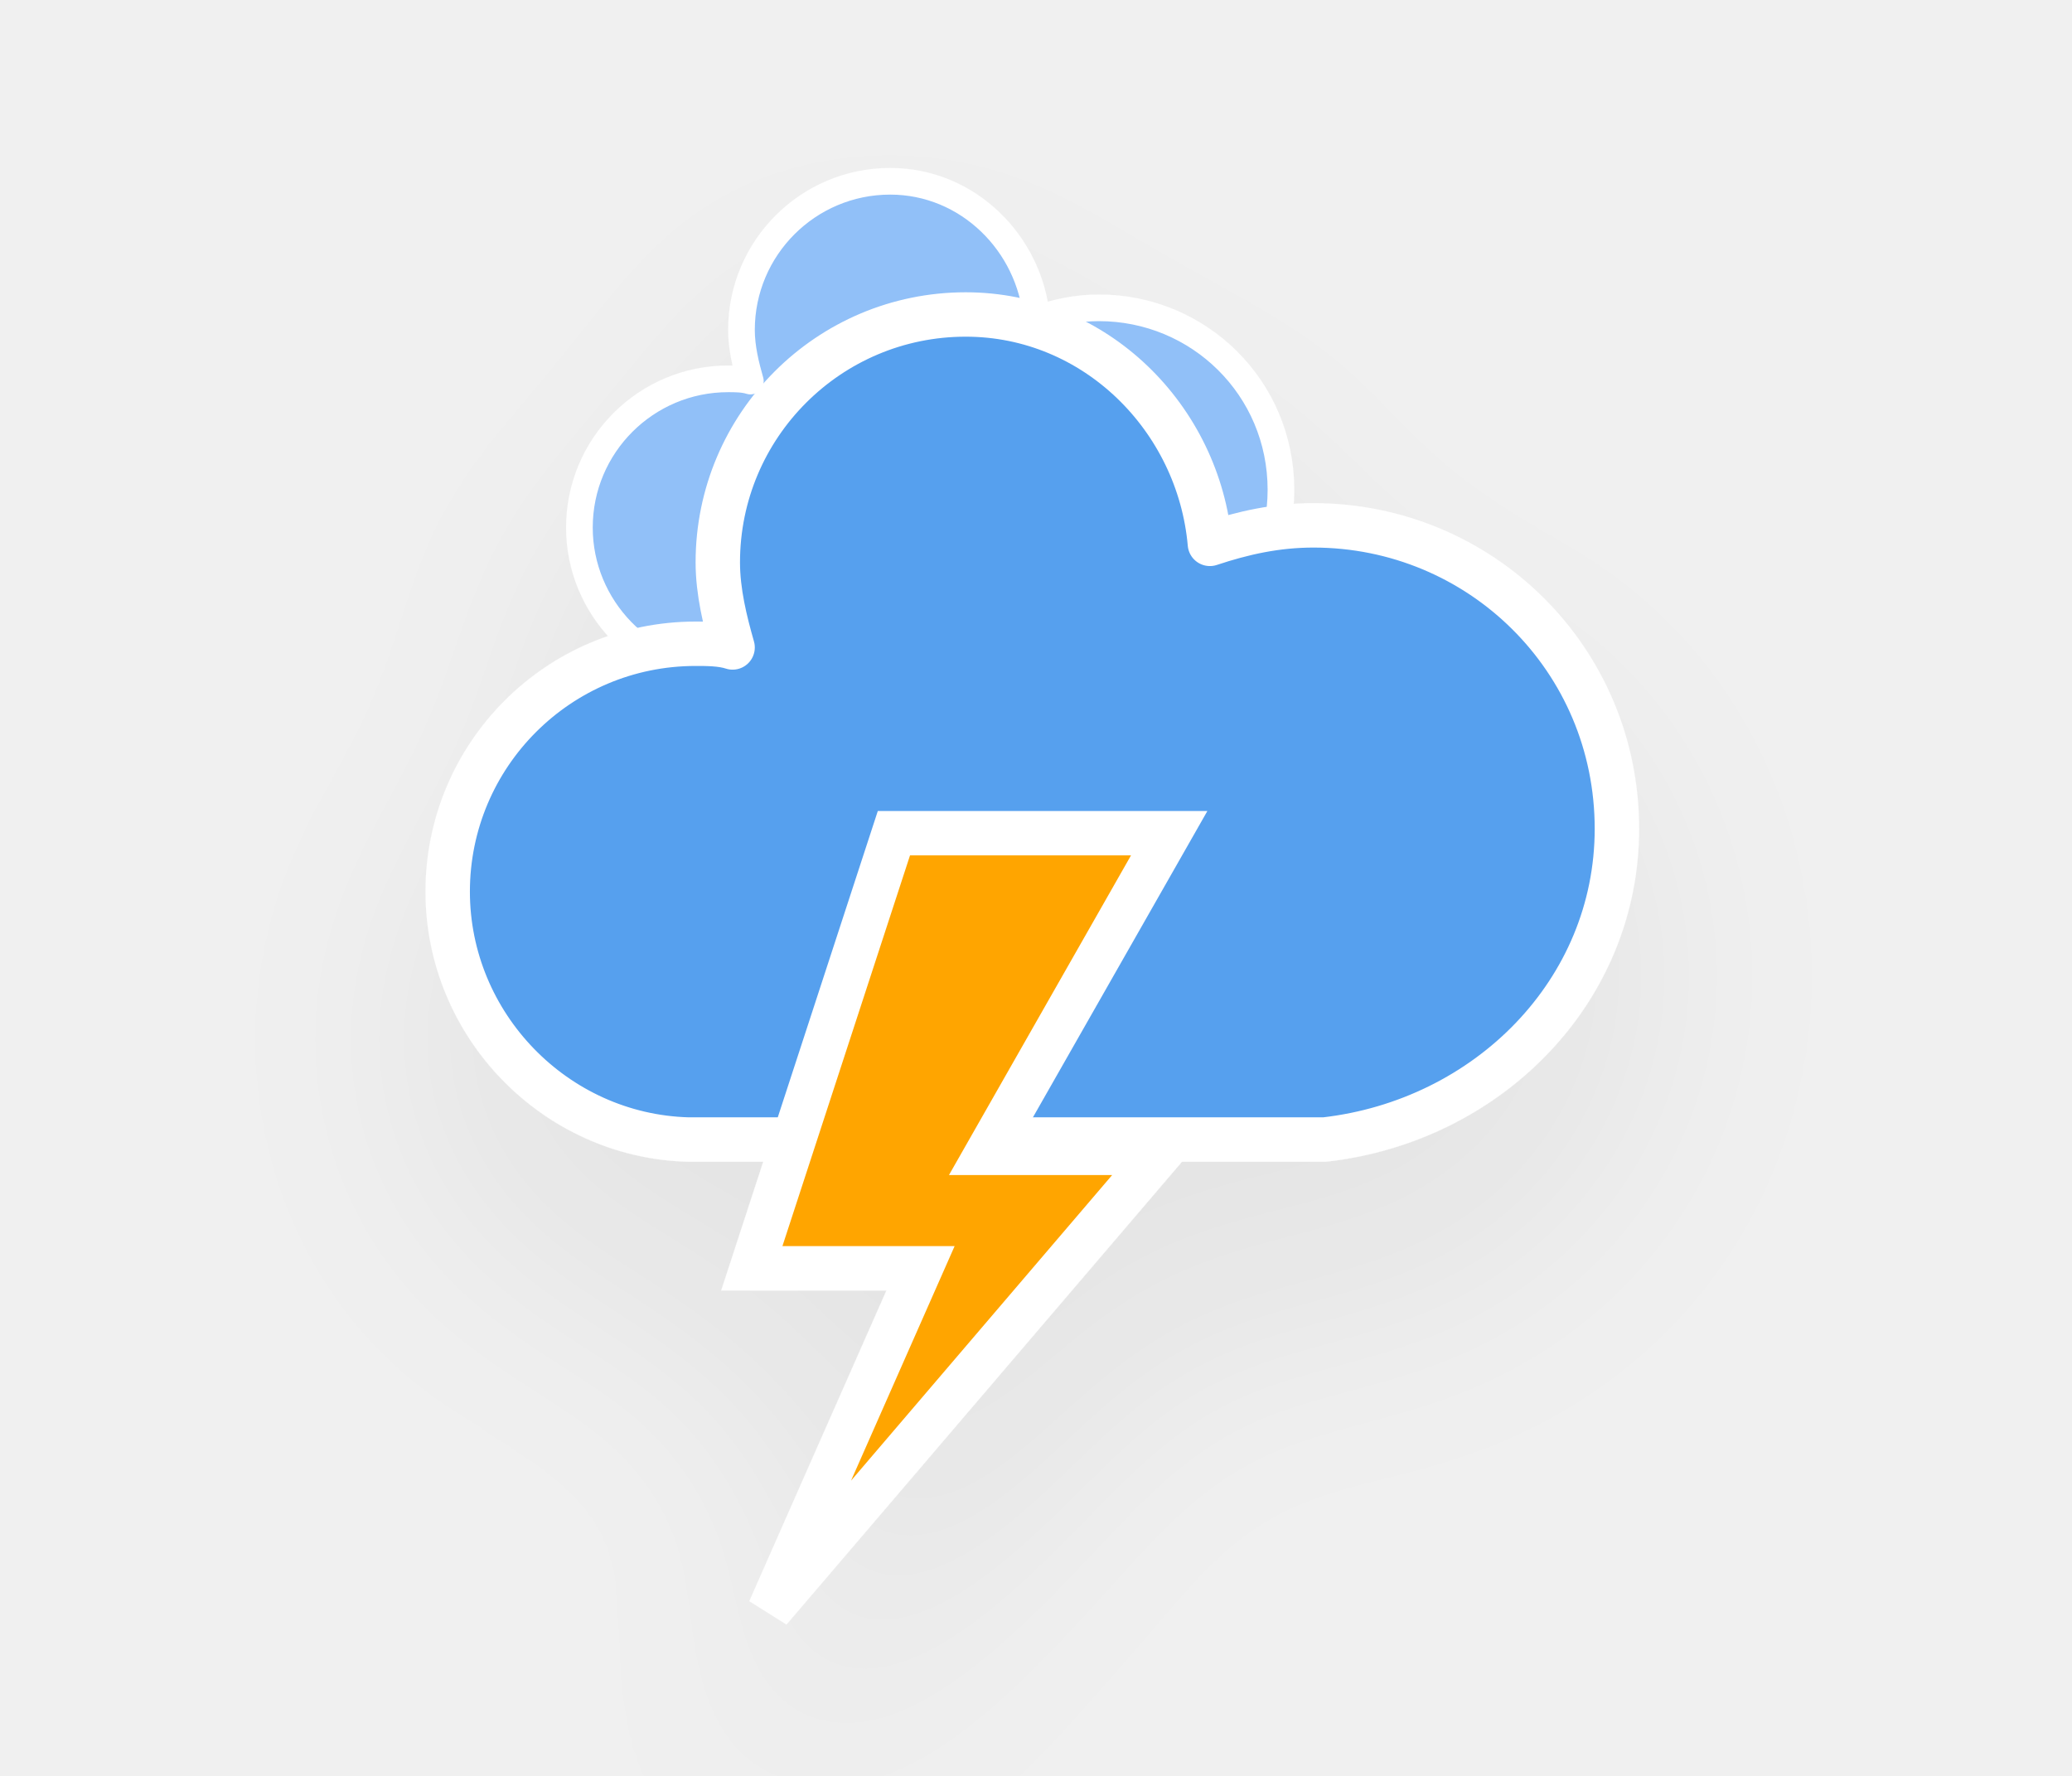
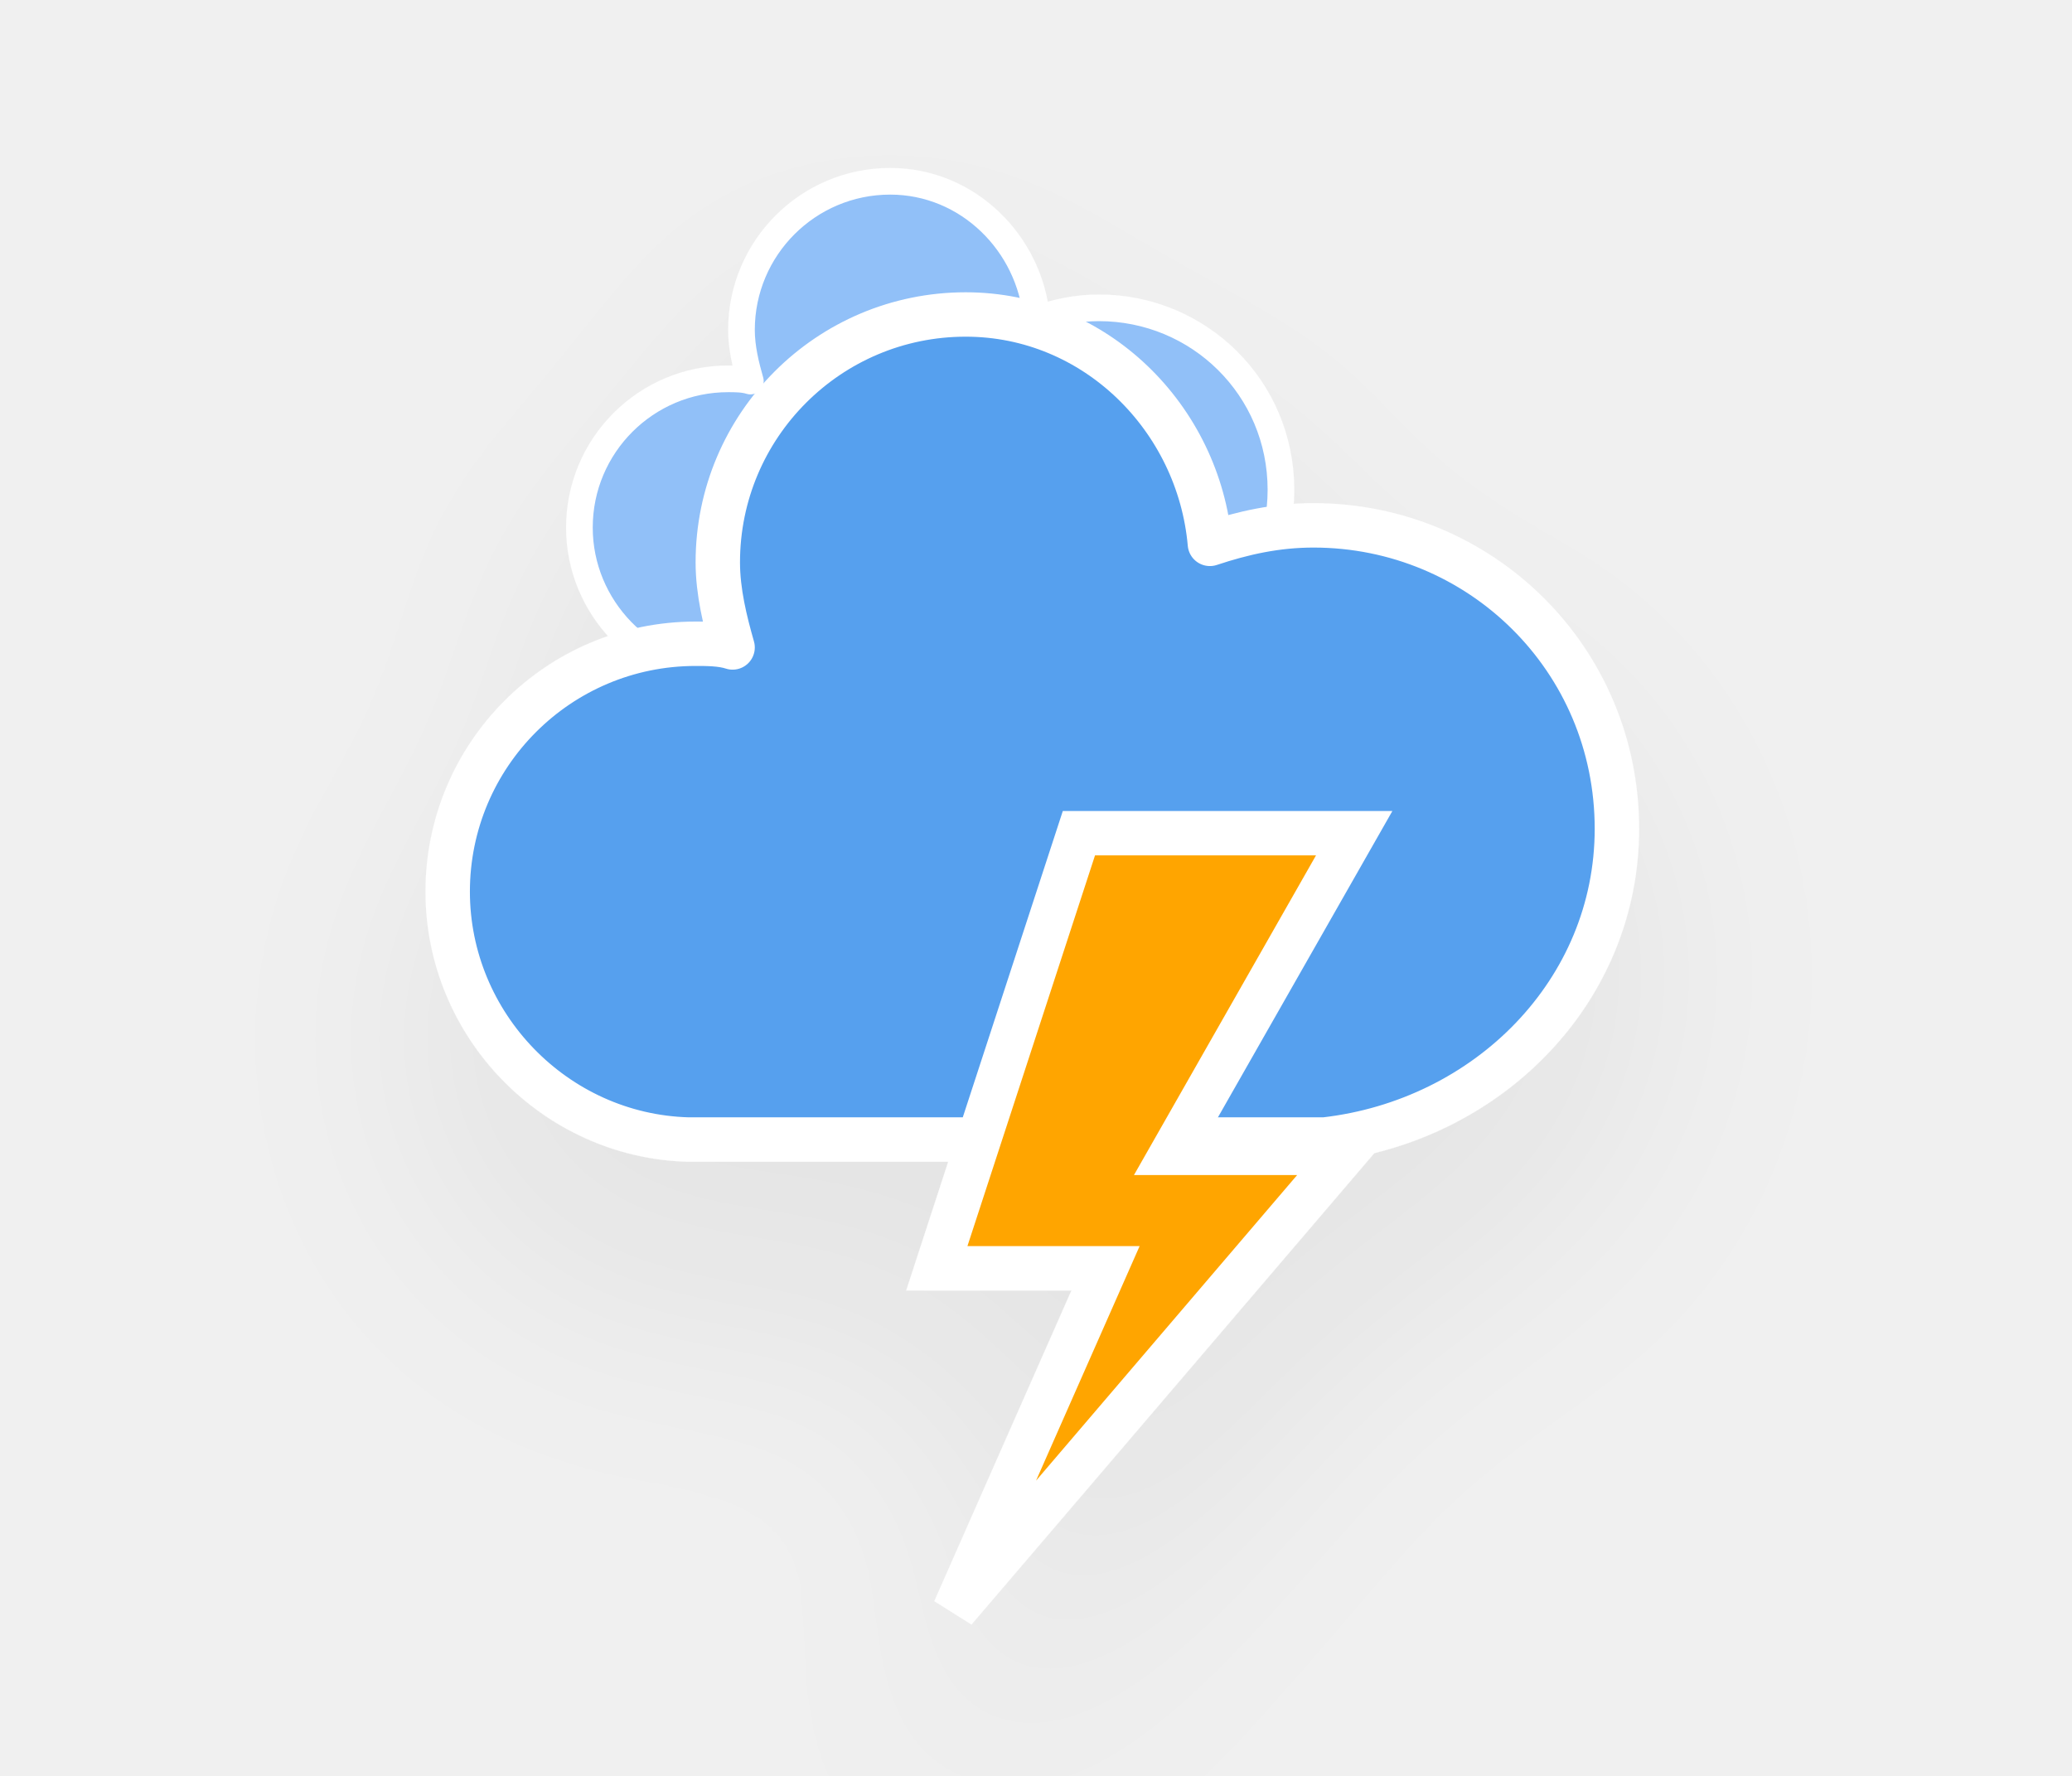
<svg xmlns="http://www.w3.org/2000/svg" width="56" height="48" version="1.1">
  <defs>
    <filter id="blur" x="-.247" y="-.196" width="1.494" height="1.496">
      <feGaussianBlur in="SourceAlpha" stdDeviation="3" />
      <feOffset dx="0" dy="4" result="offsetblur" />
      <feComponentTransfer>
        <feFuncA slope="0.05" type="linear" />
      </feComponentTransfer>
      <feMerge>
        <feMergeNode />
        <feMergeNode in="SourceGraphic" />
      </feMerge>
    </filter>
  </defs>
-   <g id="thunder" transform="translate(-4,-12)" filter="url(#blur)">
+   <g transform="translate(-4,-12)" filter="url(#blur)">
    <g transform="translate(20,10)">
      <g class="am-weather-cloud-1">
        <path transform="matrix(.6 0 0 .6 -10 -6)" d="m47.7 35.4c0-4.6-3.7-8.2-8.2-8.2-1 0-1.9 0.2-2.8 0.5-0.3-3.4-3.1-6.2-6.6-6.2-3.7 0-6.7 3-6.7 6.7 0 0.8 0.2 1.6 0.4 2.3-0.3-0.1-0.7-0.1-1-0.1-3.7 0-6.7 3-6.7 6.7 0 3.6 2.9 6.6 6.5 6.7h17.2c4.4-0.5 7.9-4 7.9-8.4z" fill="#91c0f8" stroke="#fff" stroke-linejoin="round" stroke-width="1.2" />
      </g>
-       <path transform="translate(-20,-11)" d="m47.7 35.4c0-4.6-3.7-8.2-8.2-8.2-1 0-1.9 0.2-2.8 0.5-0.3-3.4-3.1-6.2-6.6-6.2-3.7 0-6.7 3-6.7 6.7 0 0.8 0.2 1.6 0.4 2.3-0.3-0.1-0.7-0.1-1-0.1-3.7 0-6.7 3-6.7 6.7 0 3.6 2.9 6.6 6.5 6.7h17.2c4.4-0.5 7.9-4 7.9-8.4z" fill="#57a0ee" stroke="#fff" stroke-linejoin="round" stroke-width="1.2" />
-       <g transform="matrix(1.2,0,0,1.2,-9,28)">
+       <g class="am-weather-cloud-3">
+         <path transform="translate(-20,-11)" d="m47.7 35.4c0-4.6-3.7-8.2-8.2-8.2-1 0-1.9 0.2-2.8 0.5-0.3-3.4-3.1-6.2-6.6-6.2-3.7 0-6.7 3-6.7 6.7 0 0.8 0.2 1.6 0.4 2.3-0.3-0.1-0.7-0.1-1-0.1-3.7 0-6.7 3-6.7 6.7 0 3.6 2.9 6.6 6.5 6.7h17.2c4.4-0.5 7.9-4 7.9-8.4z" fill="#57a0ee" stroke="#fff" stroke-linejoin="round" stroke-width="1.2" />
+       </g>
+       <g class="am-weather-lightning" transform="matrix(1.2,0,0,1.2,-4,28)">
        <polygon class="am-weather-stroke" points="11.1 6.9 14.3 -2.9 20.5 -2.9 16.4 4.3 20.3 4.3 11.5 14.6 14.9 6.9" fill="#ffa500" stroke="#fff" />
      </g>
    </g>
  </g>
</svg>
